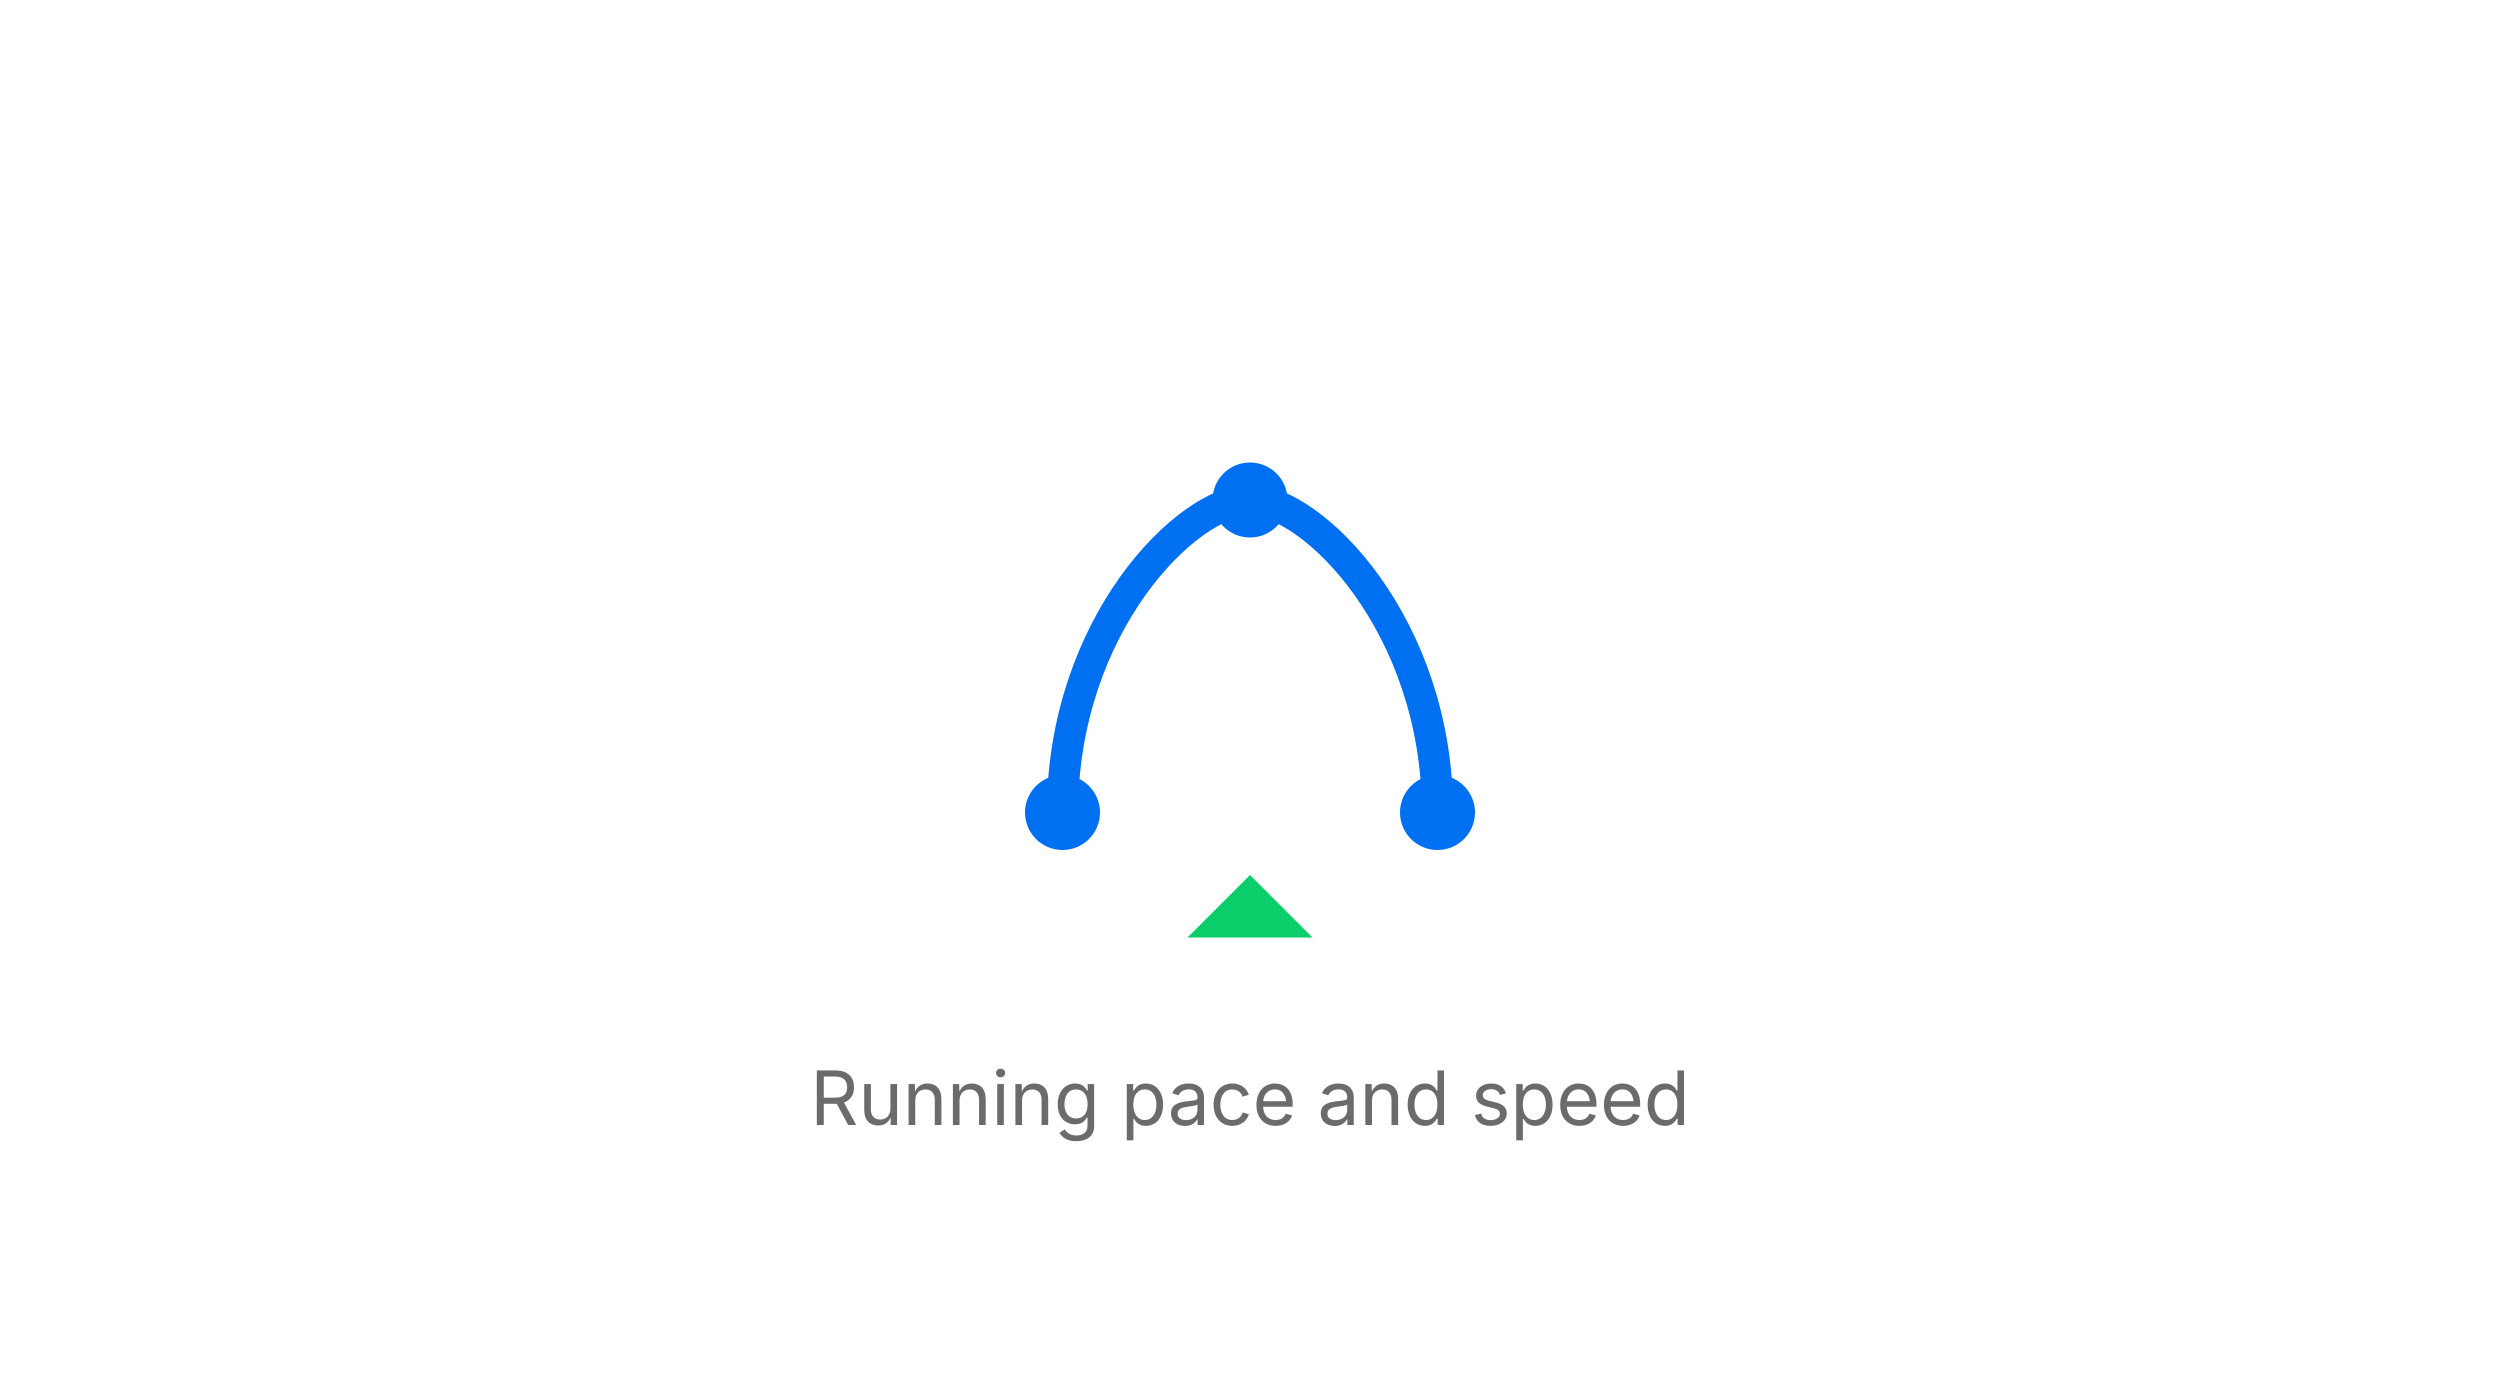
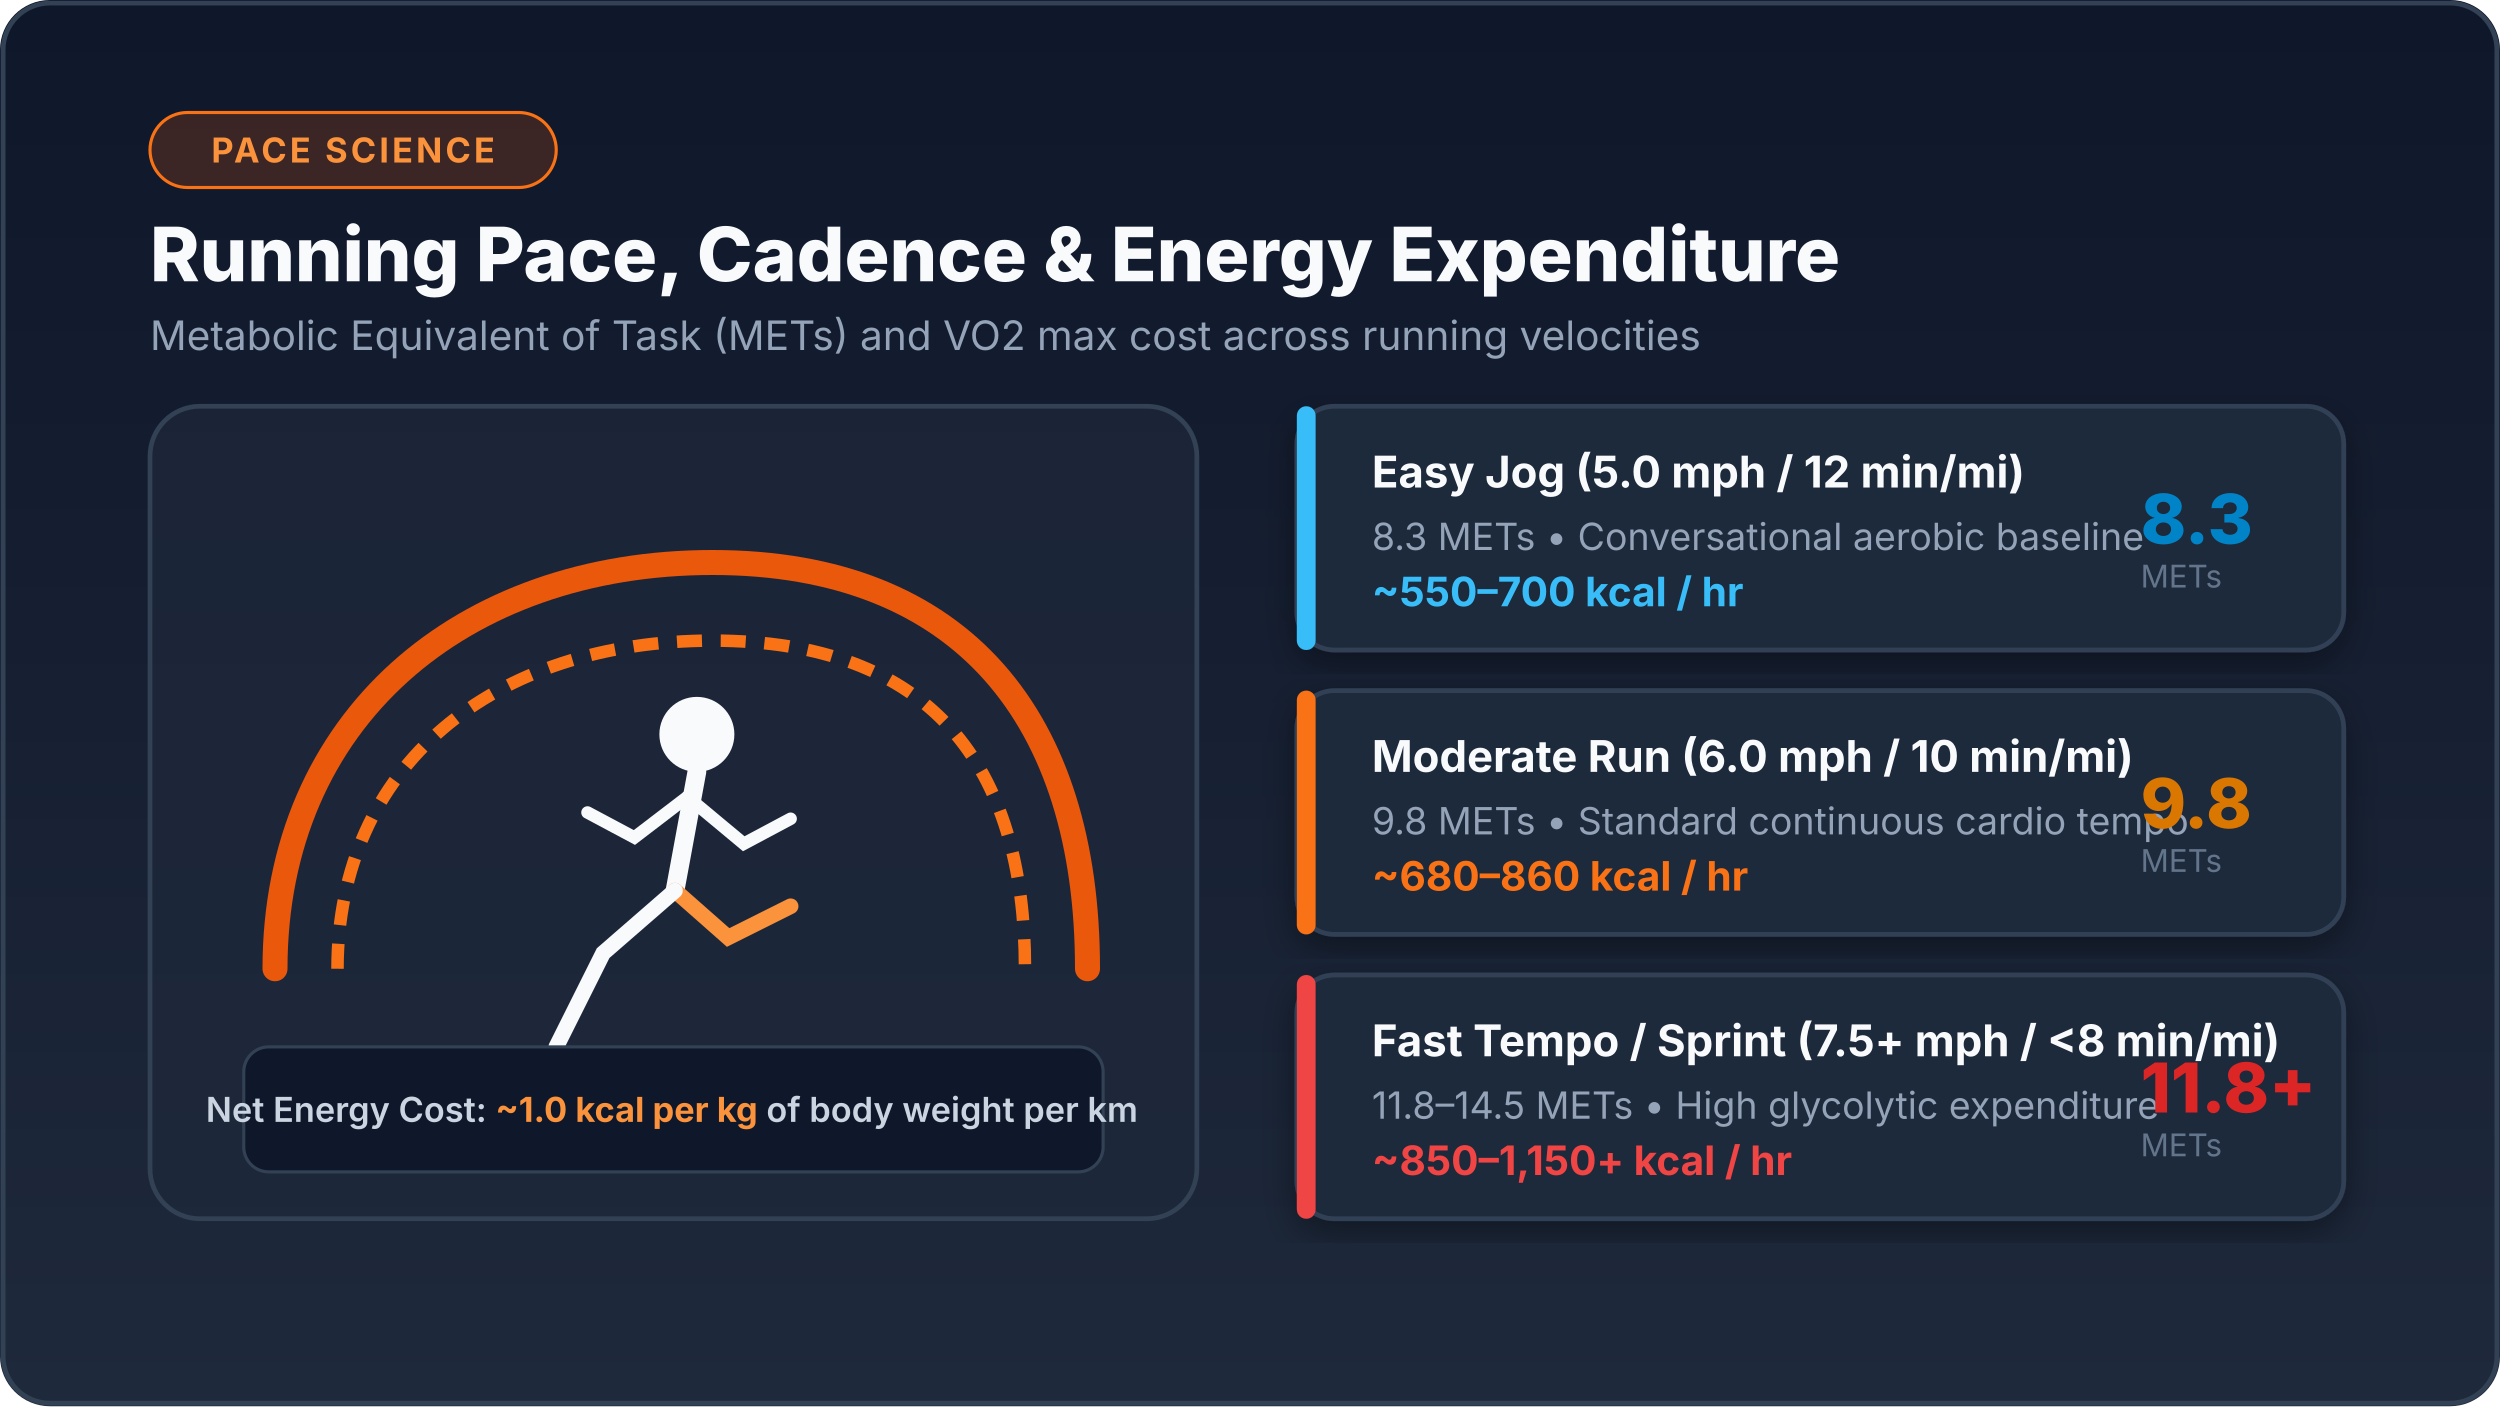
- <svg xmlns="http://www.w3.org/2000/svg" viewBox="0 0 400 220" role="img" aria-hidden="true">
-   <rect width="400" height="220" rx="16" fill="transparent" />
-   <g transform="translate(200 110)">
-     <path d="M-30 20 C -30 -10 -10 -30 0 -30 C 10 -30 30 -10 30 20" fill="none" stroke="#0070f3" stroke-width="5" stroke-linecap="round" />
-     <circle cx="-30" cy="20" r="6" fill="#0070f3" />
-     <circle cx="0" cy="-30" r="6" fill="#0070f3" />
-     <circle cx="30" cy="20" r="6" fill="#0070f3" />
-     <path d="M-10 40 L10 40 L0 30 Z" fill="#0cce6b" />
-     <text x="0" y="70" font-family="Inter, system-ui, sans-serif" font-size="12" fill="#6b6b6b" text-anchor="middle">Running pace and speed</text>
+ <svg xmlns="http://www.w3.org/2000/svg" viewBox="0 0 800 450" width="800" height="450" role="img" aria-label="Running Pace, Velocity and Calorie Burn Science">
+   <defs>
+     <linearGradient id="runSky" x1="0%" y1="0%" x2="0%" y2="100%">
+       <stop offset="0%" stop-color="#0f172a" />
+       <stop offset="100%" stop-color="#1e293b" />
+     </linearGradient>
+     <linearGradient id="runTrack" x1="0%" y1="0%" x2="100%" y2="0%">
+       <stop offset="0%" stop-color="#f97316" />
+       <stop offset="100%" stop-color="#ef4444" />
+     </linearGradient>
+     <filter id="runCardGlow" x="-10%" y="-10%" width="120%" height="120%">
+       <feDropShadow dx="0" dy="4" stdDeviation="6" flood-color="#000000" flood-opacity="0.4" />
+     </filter>
+   </defs>
+   <rect width="800" height="450" rx="16" fill="url(#runSky)" />
+   <rect x="1" y="1" width="798" height="448" rx="15" fill="none" stroke="#334155" stroke-width="1.5" />
+   <g transform="translate(48, 36)">
+     <rect x="0" y="0" width="130" height="24" rx="12" fill="#ea580c" fill-opacity="0.2" stroke="#f97316" stroke-width="1" />
+     <text x="65" y="16" font-family="system-ui, -apple-system, sans-serif" font-size="11" font-weight="700" fill="#fb923c" text-anchor="middle" letter-spacing="1">PACE SCIENCE</text>
+     <text x="0" y="54" font-family="system-ui, -apple-system, sans-serif" font-size="24" font-weight="800" fill="#f8fafc">Running Pace, Cadence &amp; Energy Expenditure</text>
+     <text x="0" y="76" font-family="system-ui, -apple-system, sans-serif" font-size="13" fill="#94a3b8">Metabolic Equivalent of Task (METs) and VO2 max cost across running velocities</text>
+   </g>
+   <g transform="translate(48, 130)">
+     <rect width="335" height="260" rx="16" fill="#1e293b" fill-opacity="0.7" stroke="#334155" stroke-width="1.5" />
+     <path d="M40 180 C 40 100, 100 50, 180 50 C 260 50, 300 100, 300 180" fill="none" stroke="#ea580c" stroke-width="8" stroke-linecap="round" />
+     <path d="M60 180 C 60 115, 110 75, 180 75 C 250 75, 280 115, 280 180" fill="none" stroke="#f97316" stroke-width="4" stroke-dasharray="8 6" />
+     <circle cx="175" cy="105" r="12" fill="#f8fafc" />
+     <line x1="175" y1="117" x2="168" y2="155" stroke="#f8fafc" stroke-width="6" stroke-linecap="round" />
+     <polyline points="168,155 185,170 205,160" fill="none" stroke="#fb923c" stroke-width="5" stroke-linecap="round" />
+     <polyline points="168,155 145,175 130,205" fill="none" stroke="#f8fafc" stroke-width="5" stroke-linecap="round" />
+     <polyline points="172,125 155,138 140,130" fill="none" stroke="#f8fafc" stroke-width="4" stroke-linecap="round" />
+     <polyline points="172,125 190,140 205,132" fill="none" stroke="#f8fafc" stroke-width="4" stroke-linecap="round" />
+     <g transform="translate(30, 205)">
+       <rect width="275" height="40" rx="8" fill="#0f172a" stroke="#334155" stroke-width="1" />
+       <text x="137" y="24" font-family="system-ui, -apple-system, sans-serif" font-size="11" font-weight="600" fill="#cbd5e1" text-anchor="middle">
+         Net Energy Cost: <tspan fill="#fb923c" font-weight="700">~1.0 kcal per kg</tspan> of body weight per km
+       </text>
+     </g>
+   </g>
+   <g transform="translate(415, 130)" filter="url(#runCardGlow)">
+     <rect width="335" height="78" rx="12" fill="#1e293b" stroke="#334155" stroke-width="1.5" />
+     <rect x="0" y="0" width="6" height="78" rx="3" fill="#38bdf8" />
+     <text x="24" y="26" font-family="system-ui, -apple-system, sans-serif" font-size="14" font-weight="700" fill="#f8fafc">Easy Jog (5.0 mph / 12 min/mi)</text>
+     <text x="24" y="46" font-family="system-ui, -apple-system, sans-serif" font-size="12" fill="#94a3b8">8.3 METs • Conversational aerobic baseline</text>
+     <text x="24" y="64" font-family="system-ui, -apple-system, sans-serif" font-size="13" font-weight="700" fill="#38bdf8">~550–700 kcal / hr</text>
+     <text x="270" y="44" font-family="system-ui, -apple-system, sans-serif" font-size="22" font-weight="800" fill="#0284c7">8.3</text>
+     <text x="270" y="58" font-family="system-ui, -apple-system, sans-serif" font-size="10" fill="#64748b">METs</text>
+   </g>
+   <g transform="translate(415, 221)" filter="url(#runCardGlow)">
+     <rect width="335" height="78" rx="12" fill="#1e293b" stroke="#334155" stroke-width="1.5" />
+     <rect x="0" y="0" width="6" height="78" rx="3" fill="#f97316" />
+     <text x="24" y="26" font-family="system-ui, -apple-system, sans-serif" font-size="14" font-weight="700" fill="#f8fafc">Moderate Run (6.0 mph / 10 min/mi)</text>
+     <text x="24" y="46" font-family="system-ui, -apple-system, sans-serif" font-size="12" fill="#94a3b8">9.8 METs • Standard continuous cardio tempo</text>
+     <text x="24" y="64" font-family="system-ui, -apple-system, sans-serif" font-size="13" font-weight="700" fill="#f97316">~680–860 kcal / hr</text>
+     <text x="270" y="44" font-family="system-ui, -apple-system, sans-serif" font-size="22" font-weight="800" fill="#d97706">9.8</text>
+     <text x="270" y="58" font-family="system-ui, -apple-system, sans-serif" font-size="10" fill="#64748b">METs</text>
+   </g>
+   <g transform="translate(415, 312)" filter="url(#runCardGlow)">
+     <rect width="335" height="78" rx="12" fill="#1e293b" stroke="#334155" stroke-width="1.5" />
+     <rect x="0" y="0" width="6" height="78" rx="3" fill="#ef4444" />
+     <text x="24" y="26" font-family="system-ui, -apple-system, sans-serif" font-size="14" font-weight="700" fill="#f8fafc">Fast Tempo / Sprint (7.5+ mph / &lt;8 min/mi)</text>
+     <text x="24" y="46" font-family="system-ui, -apple-system, sans-serif" font-size="12" fill="#94a3b8">11.8–14.5 METs • High glycolytic expenditure</text>
+     <text x="24" y="64" font-family="system-ui, -apple-system, sans-serif" font-size="13" font-weight="700" fill="#ef4444">~850–1,150+ kcal / hr</text>
+     <text x="270" y="44" font-family="system-ui, -apple-system, sans-serif" font-size="22" font-weight="800" fill="#dc2626">11.8+</text>
+     <text x="270" y="58" font-family="system-ui, -apple-system, sans-serif" font-size="10" fill="#64748b">METs</text>
  </g>
</svg>
